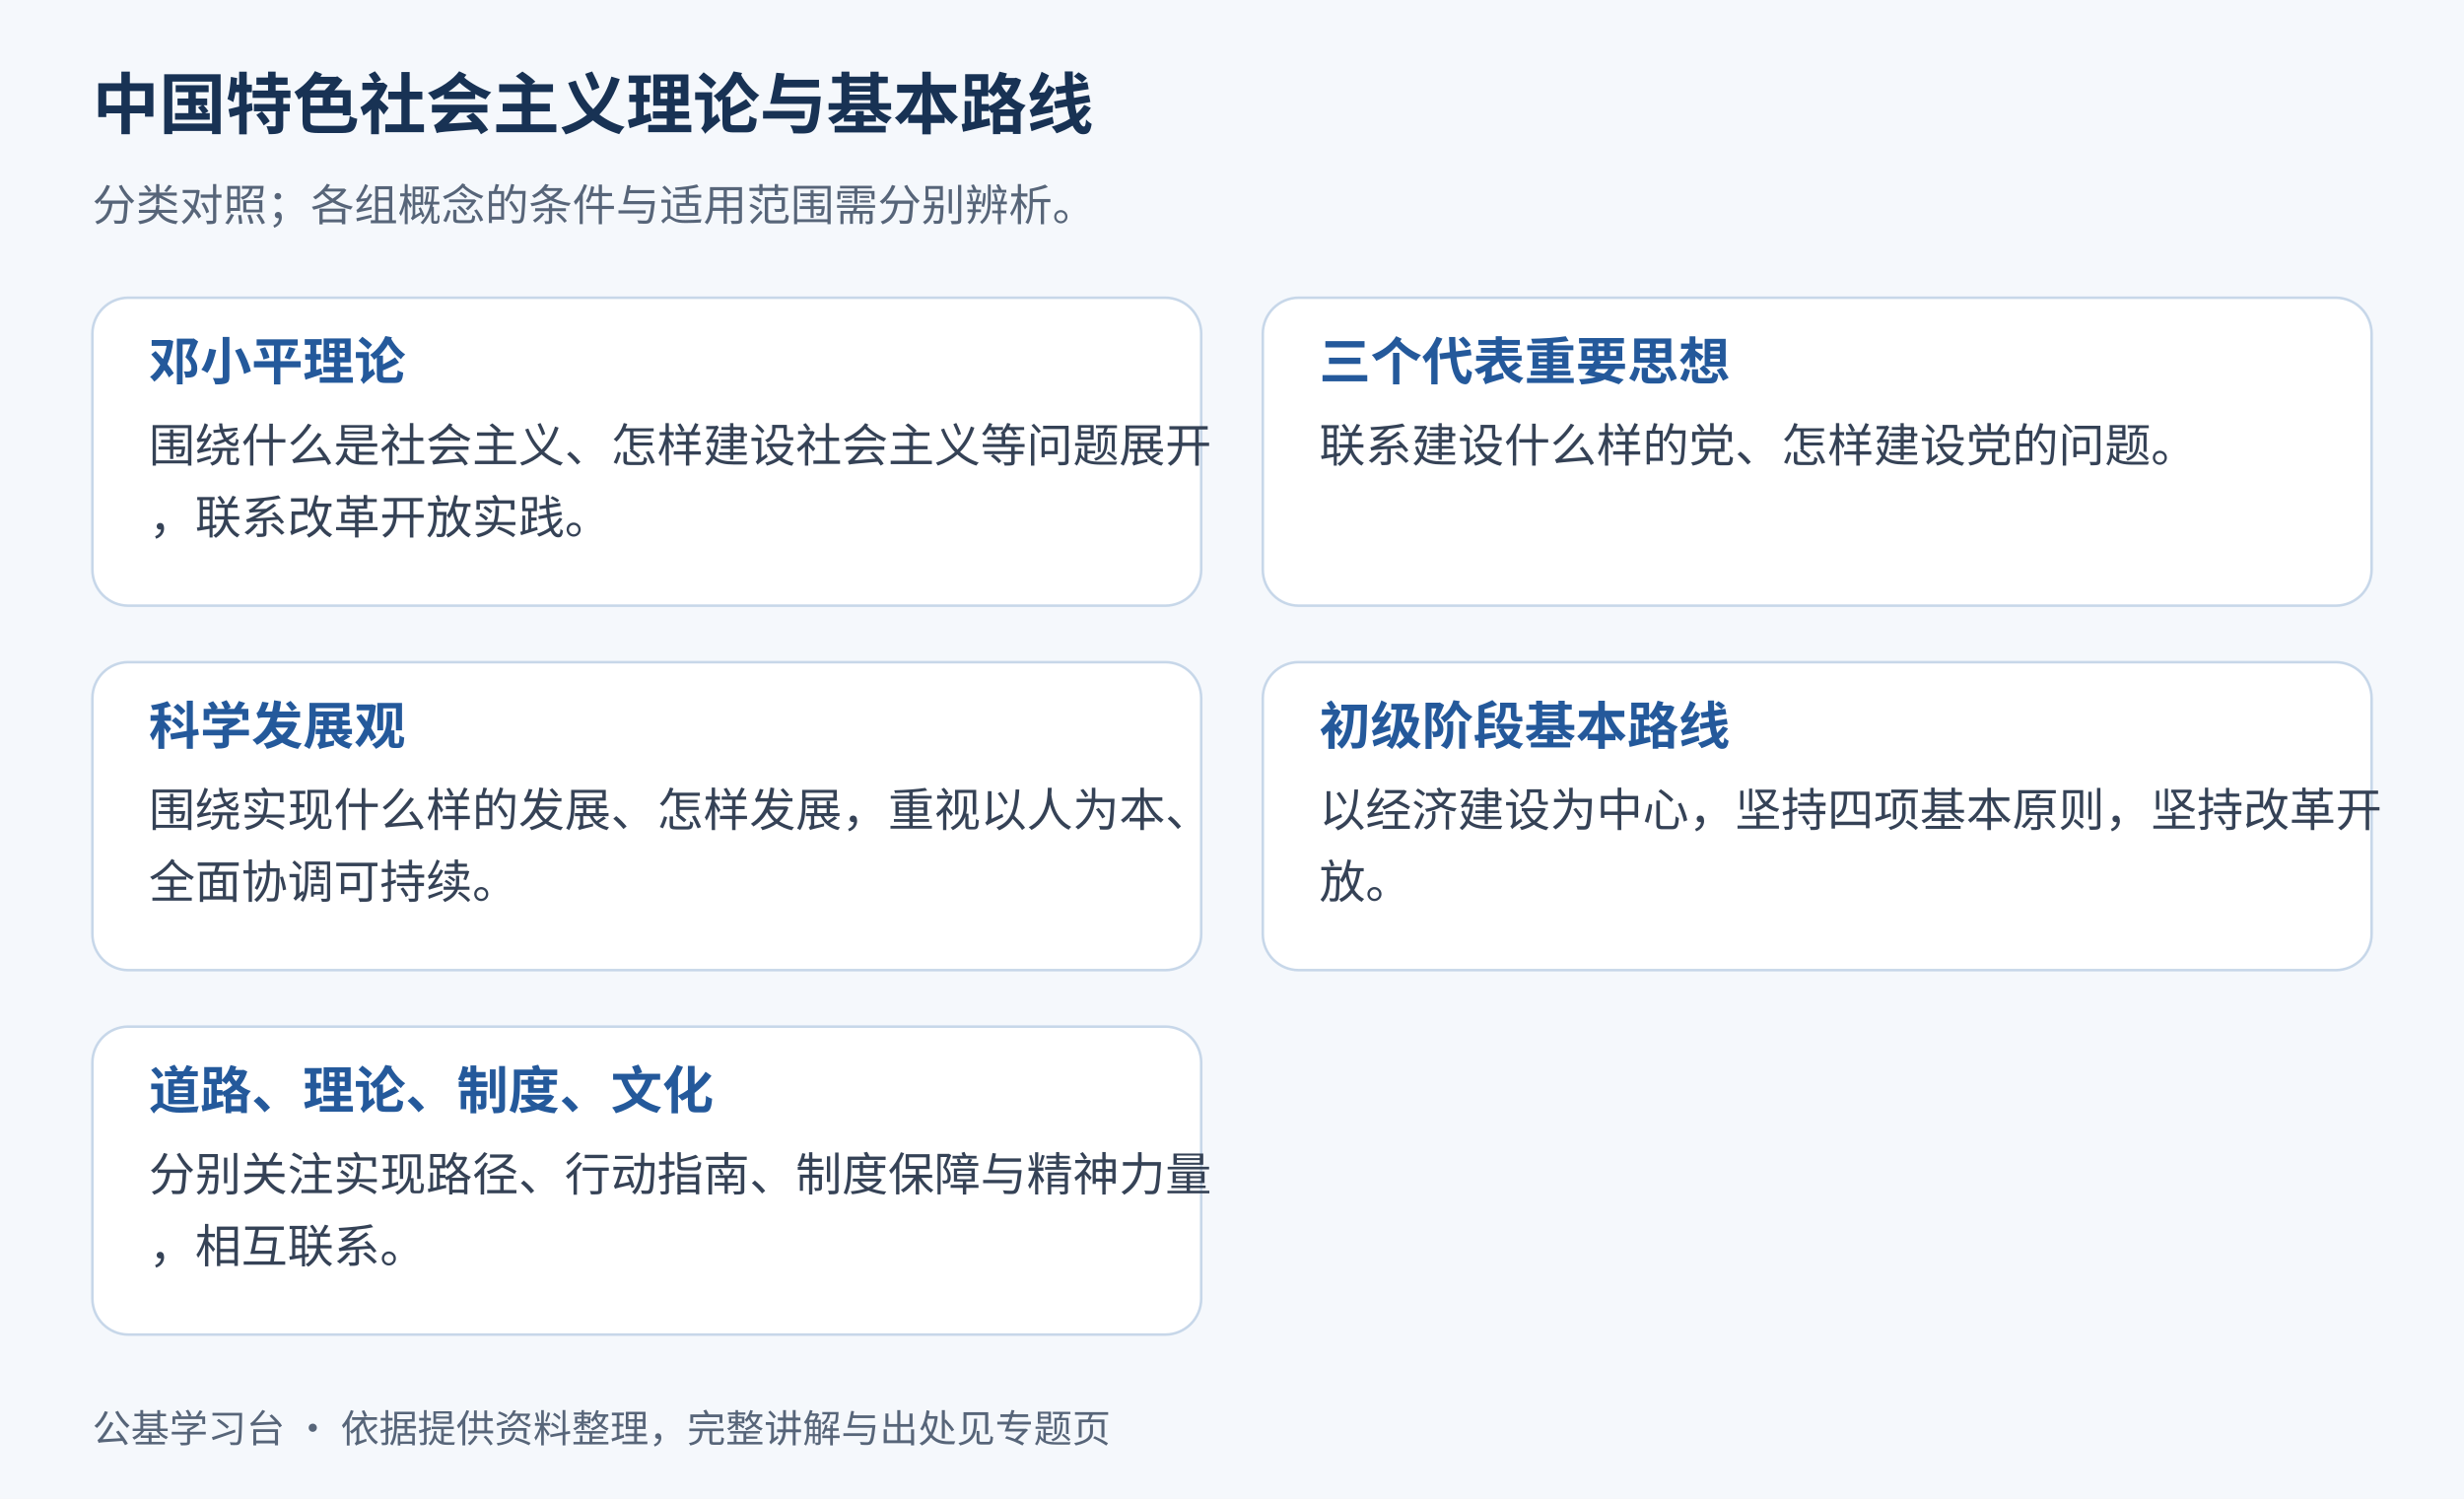
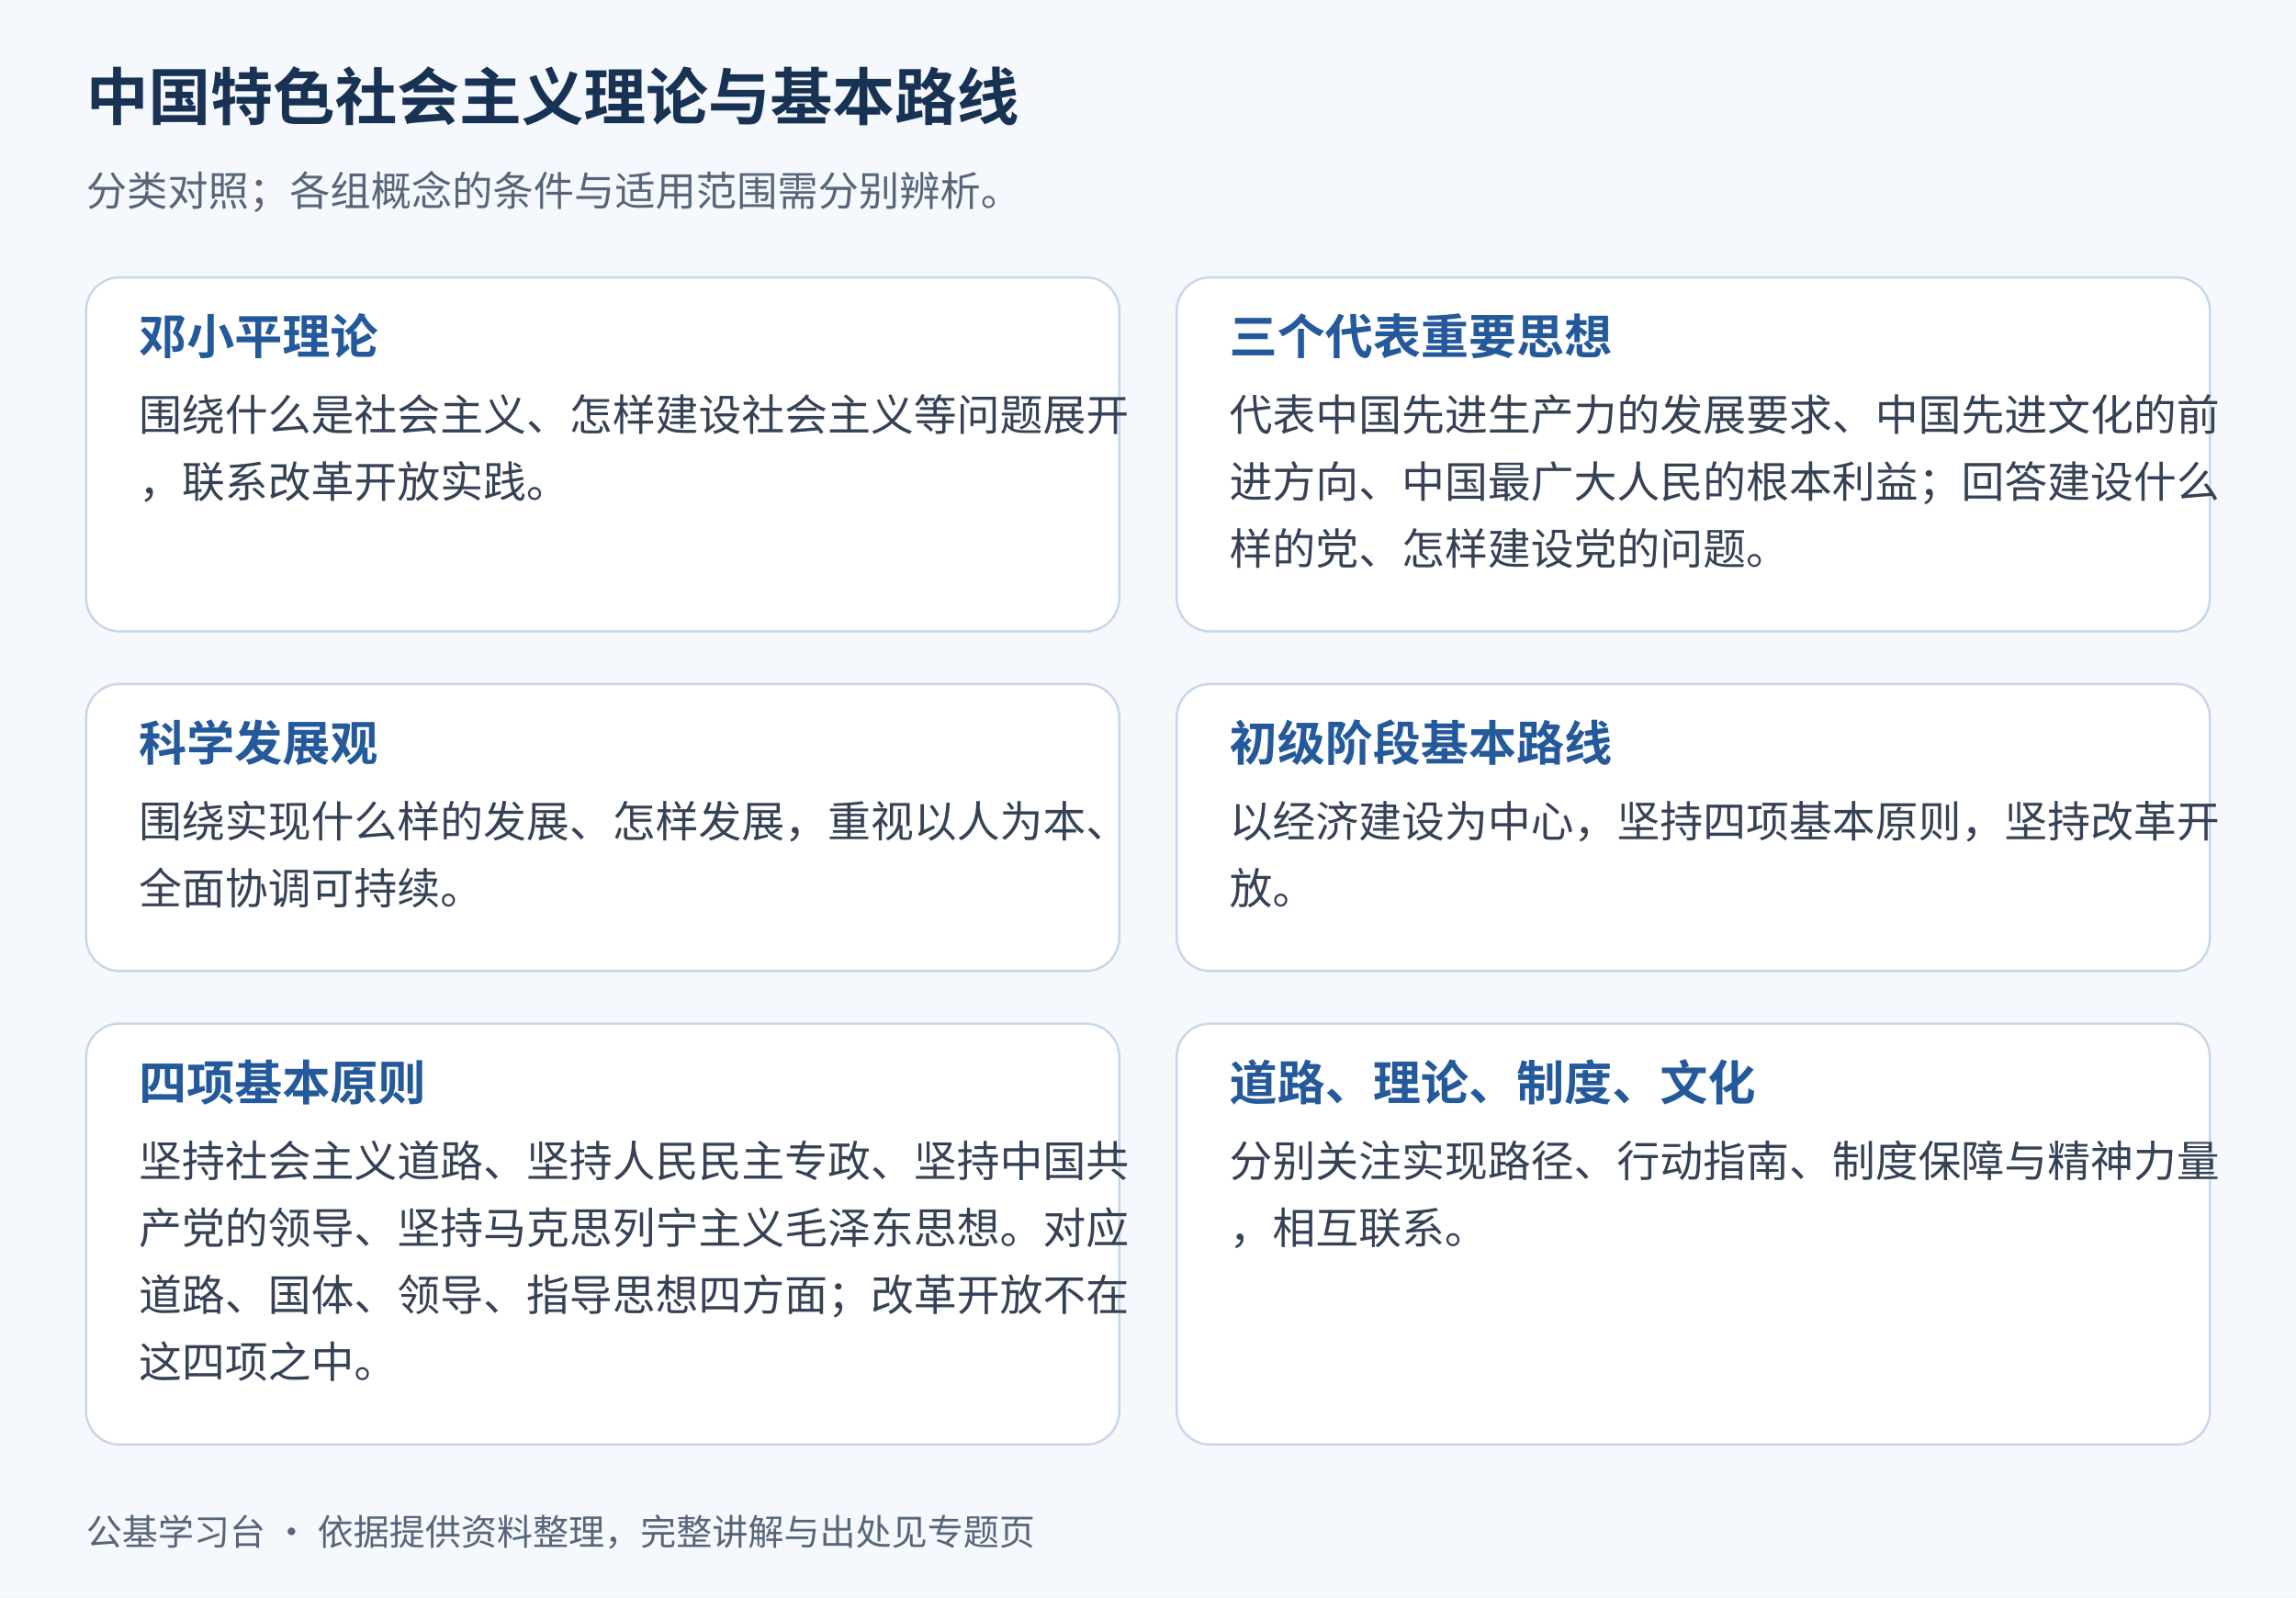
- <svg xmlns="http://www.w3.org/2000/svg" width="960" height="584" viewBox="0 0 960 584" role="img" aria-labelledby="title">
-   <rect width="960" height="584" fill="#f5f8fc" />
+ <svg xmlns="http://www.w3.org/2000/svg" width="960" height="668" viewBox="0 0 960 668" role="img" aria-labelledby="title">
+   <rect width="960" height="668" fill="#f5f8fc" />
  <g font-family="PingFang SC,Microsoft YaHei,Noto Sans CJK SC,sans-serif">
    <text x="36" y="50" fill="#183254" font-size="26" font-weight="700">中国特色社会主义理论与基本路线</text>
    <text x="36" y="86" fill="#576579" font-size="17">分类对照；各组概念的条件与适用范围需分别辨析。</text>
-     <rect x="36" y="116" width="432" height="120" rx="14" fill="#ffffff" stroke="#c7d7e9" />
+     <rect x="36" y="116" width="432" height="148" rx="14" fill="#ffffff" stroke="#c7d7e9" />
    <text x="58" y="148" fill="#24599b" font-size="20" font-weight="700">邓小平理论</text>
    <text x="58" y="180" fill="#354256" font-size="18">围绕什么是社会主义、怎样建设社会主义等问题展开</text>
    <text x="58" y="208" fill="#354256" font-size="18">，联系改革开放实践。</text>
-     <rect x="492" y="116" width="432" height="120" rx="14" fill="#ffffff" stroke="#c7d7e9" />
+     <rect x="492" y="116" width="432" height="148" rx="14" fill="#ffffff" stroke="#c7d7e9" />
    <text x="514" y="148" fill="#24599b" font-size="20" font-weight="700">三个代表重要思想</text>
-     <text x="514" y="180" fill="#354256" font-size="18">联系建设什么样的党、怎样建设党的问题。</text>
-     <rect x="36" y="258" width="432" height="120" rx="14" fill="#ffffff" stroke="#c7d7e9" />
-     <text x="58" y="290" fill="#24599b" font-size="20" font-weight="700">科学发展观</text>
-     <text x="58" y="322" fill="#354256" font-size="18">围绕实现什么样的发展、怎样发展，重视以人为本、</text>
-     <text x="58" y="350" fill="#354256" font-size="18">全面协调可持续。</text>
-     <rect x="492" y="258" width="432" height="120" rx="14" fill="#ffffff" stroke="#c7d7e9" />
-     <text x="514" y="290" fill="#24599b" font-size="20" font-weight="700">初级阶段基本路线</text>
-     <text x="514" y="322" fill="#354256" font-size="18">以经济建设为中心，坚持四项基本原则，坚持改革开</text>
-     <text x="514" y="350" fill="#354256" font-size="18">放。</text>
-     <rect x="36" y="400" width="432" height="120" rx="14" fill="#ffffff" stroke="#c7d7e9" />
-     <text x="58" y="432" fill="#24599b" font-size="20" font-weight="700">道路、理论、制度、文化</text>
-     <text x="58" y="464" fill="#354256" font-size="18">分别关注实现路径、行动指南、制度保障与精神力量</text>
-     <text x="58" y="492" fill="#354256" font-size="18">，相互联系。</text>
-     <text x="36" y="562" fill="#576579" font-size="15">公基学习台 · 依据提供资料整理，完整讲解与出处见专题页</text>
+     <text x="514" y="180" fill="#354256" font-size="18">代表中国先进生产力的发展要求、中国先进文化的前</text>
+     <text x="514" y="208" fill="#354256" font-size="18">进方向、中国最广大人民的根本利益；回答建设什么</text>
+     <text x="514" y="236" fill="#354256" font-size="18">样的党、怎样建设党的问题。</text>
+     <rect x="36" y="286" width="432" height="120" rx="14" fill="#ffffff" stroke="#c7d7e9" />
+     <text x="58" y="318" fill="#24599b" font-size="20" font-weight="700">科学发展观</text>
+     <text x="58" y="350" fill="#354256" font-size="18">围绕实现什么样的发展、怎样发展，重视以人为本、</text>
+     <text x="58" y="378" fill="#354256" font-size="18">全面协调可持续。</text>
+     <rect x="492" y="286" width="432" height="120" rx="14" fill="#ffffff" stroke="#c7d7e9" />
+     <text x="514" y="318" fill="#24599b" font-size="20" font-weight="700">初级阶段基本路线</text>
+     <text x="514" y="350" fill="#354256" font-size="18">以经济建设为中心，坚持四项基本原则，坚持改革开</text>
+     <text x="514" y="378" fill="#354256" font-size="18">放。</text>
+     <rect x="36" y="428" width="432" height="176" rx="14" fill="#ffffff" stroke="#c7d7e9" />
+     <text x="58" y="460" fill="#24599b" font-size="20" font-weight="700">四项基本原则</text>
+     <text x="58" y="492" fill="#354256" font-size="18">坚持社会主义道路、坚持人民民主专政、坚持中国共</text>
+     <text x="58" y="520" fill="#354256" font-size="18">产党的领导、坚持马克思列宁主义毛泽东思想。对应</text>
+     <text x="58" y="548" fill="#354256" font-size="18">道路、国体、领导、指导思想四方面；改革开放不在</text>
+     <text x="58" y="576" fill="#354256" font-size="18">这四项之中。</text>
+     <rect x="492" y="428" width="432" height="176" rx="14" fill="#ffffff" stroke="#c7d7e9" />
+     <text x="514" y="460" fill="#24599b" font-size="20" font-weight="700">道路、理论、制度、文化</text>
+     <text x="514" y="492" fill="#354256" font-size="18">分别关注实现路径、行动指南、制度保障与精神力量</text>
+     <text x="514" y="520" fill="#354256" font-size="18">，相互联系。</text>
+     <text x="36" y="646" fill="#576579" font-size="15">公基学习台 · 依据提供资料整理，完整讲解与出处见专题页</text>
  </g>
</svg>
